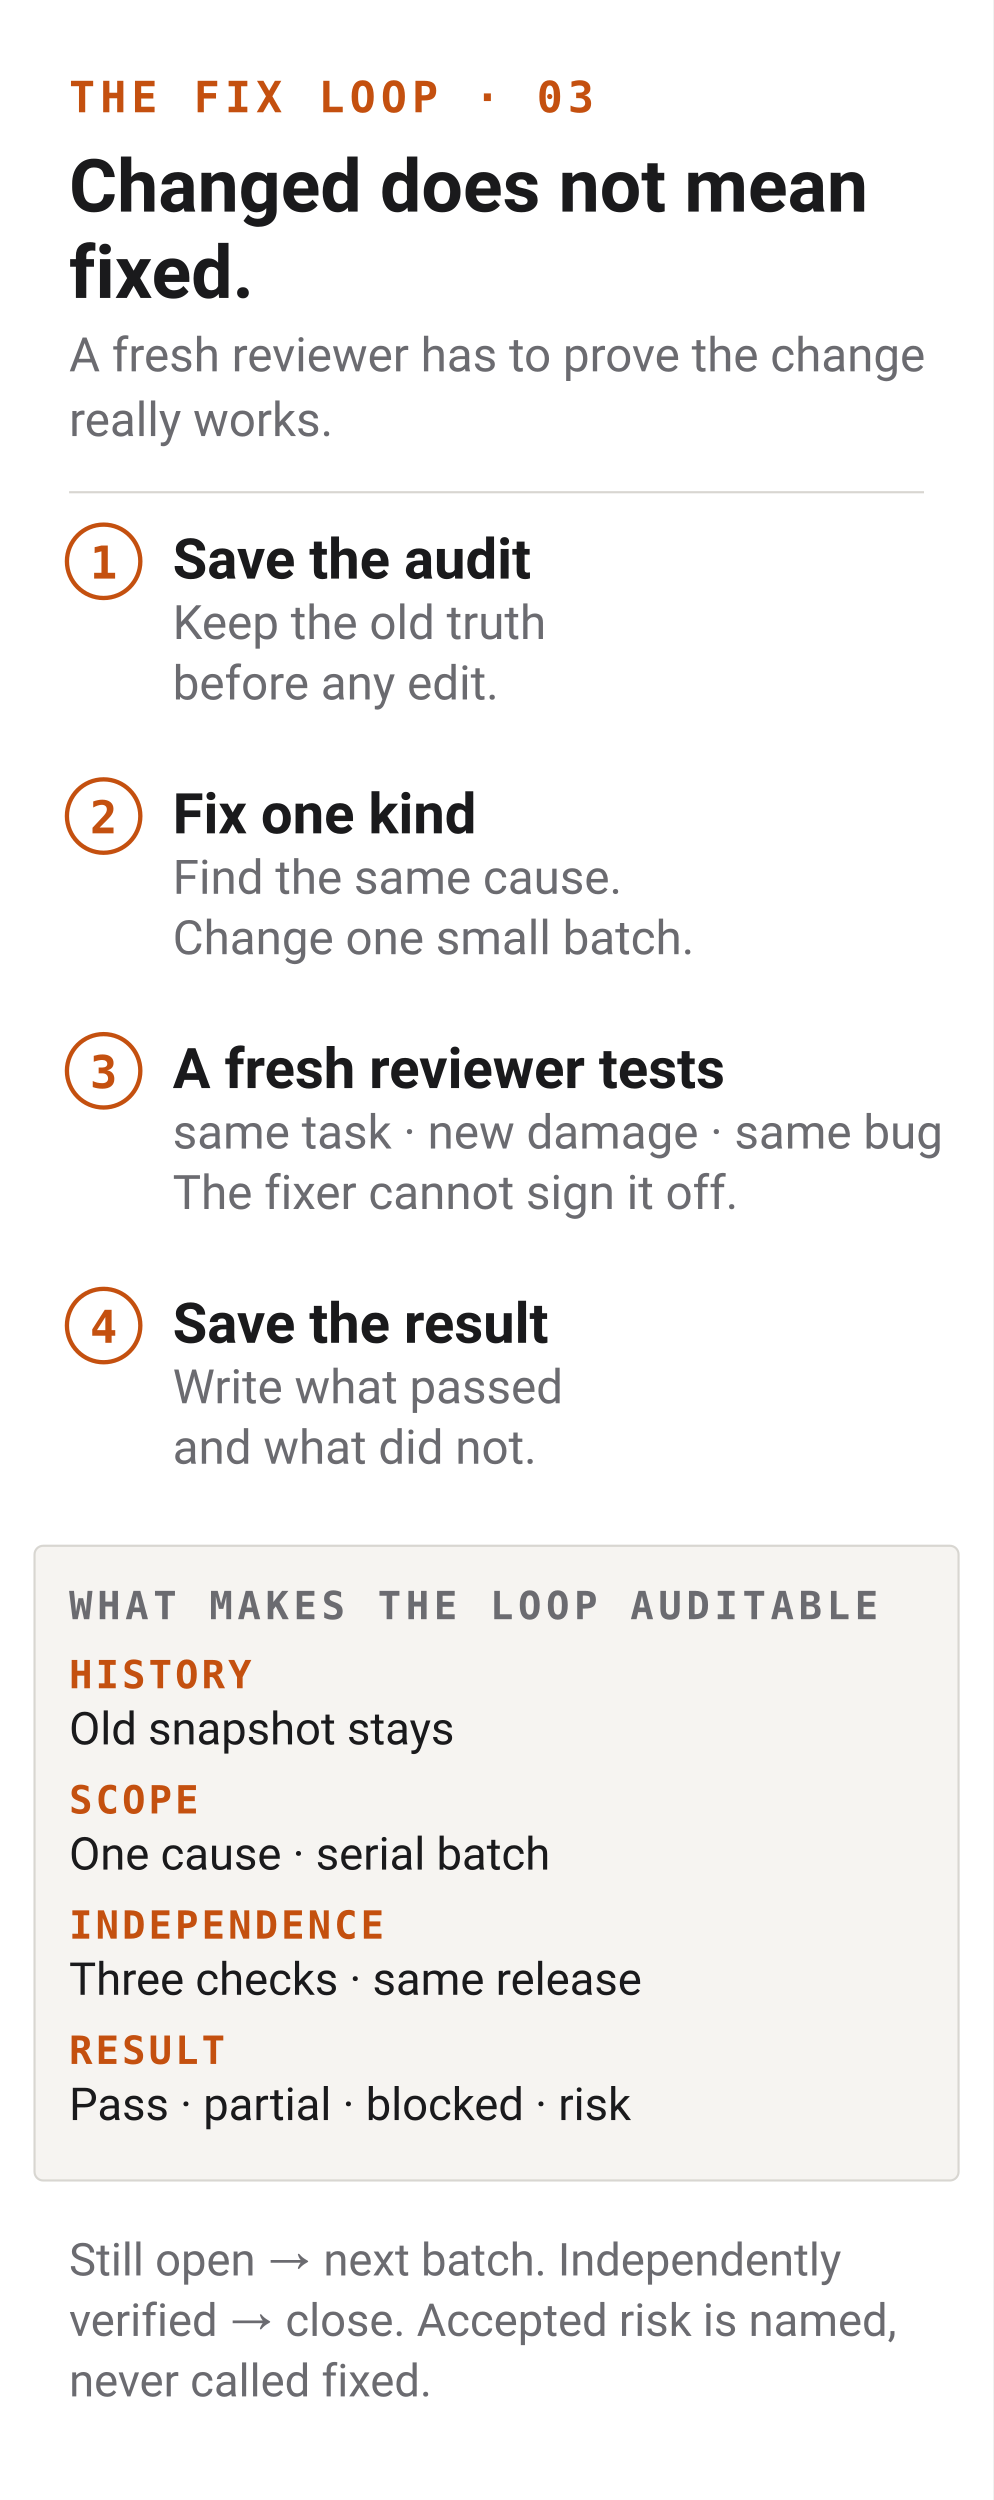
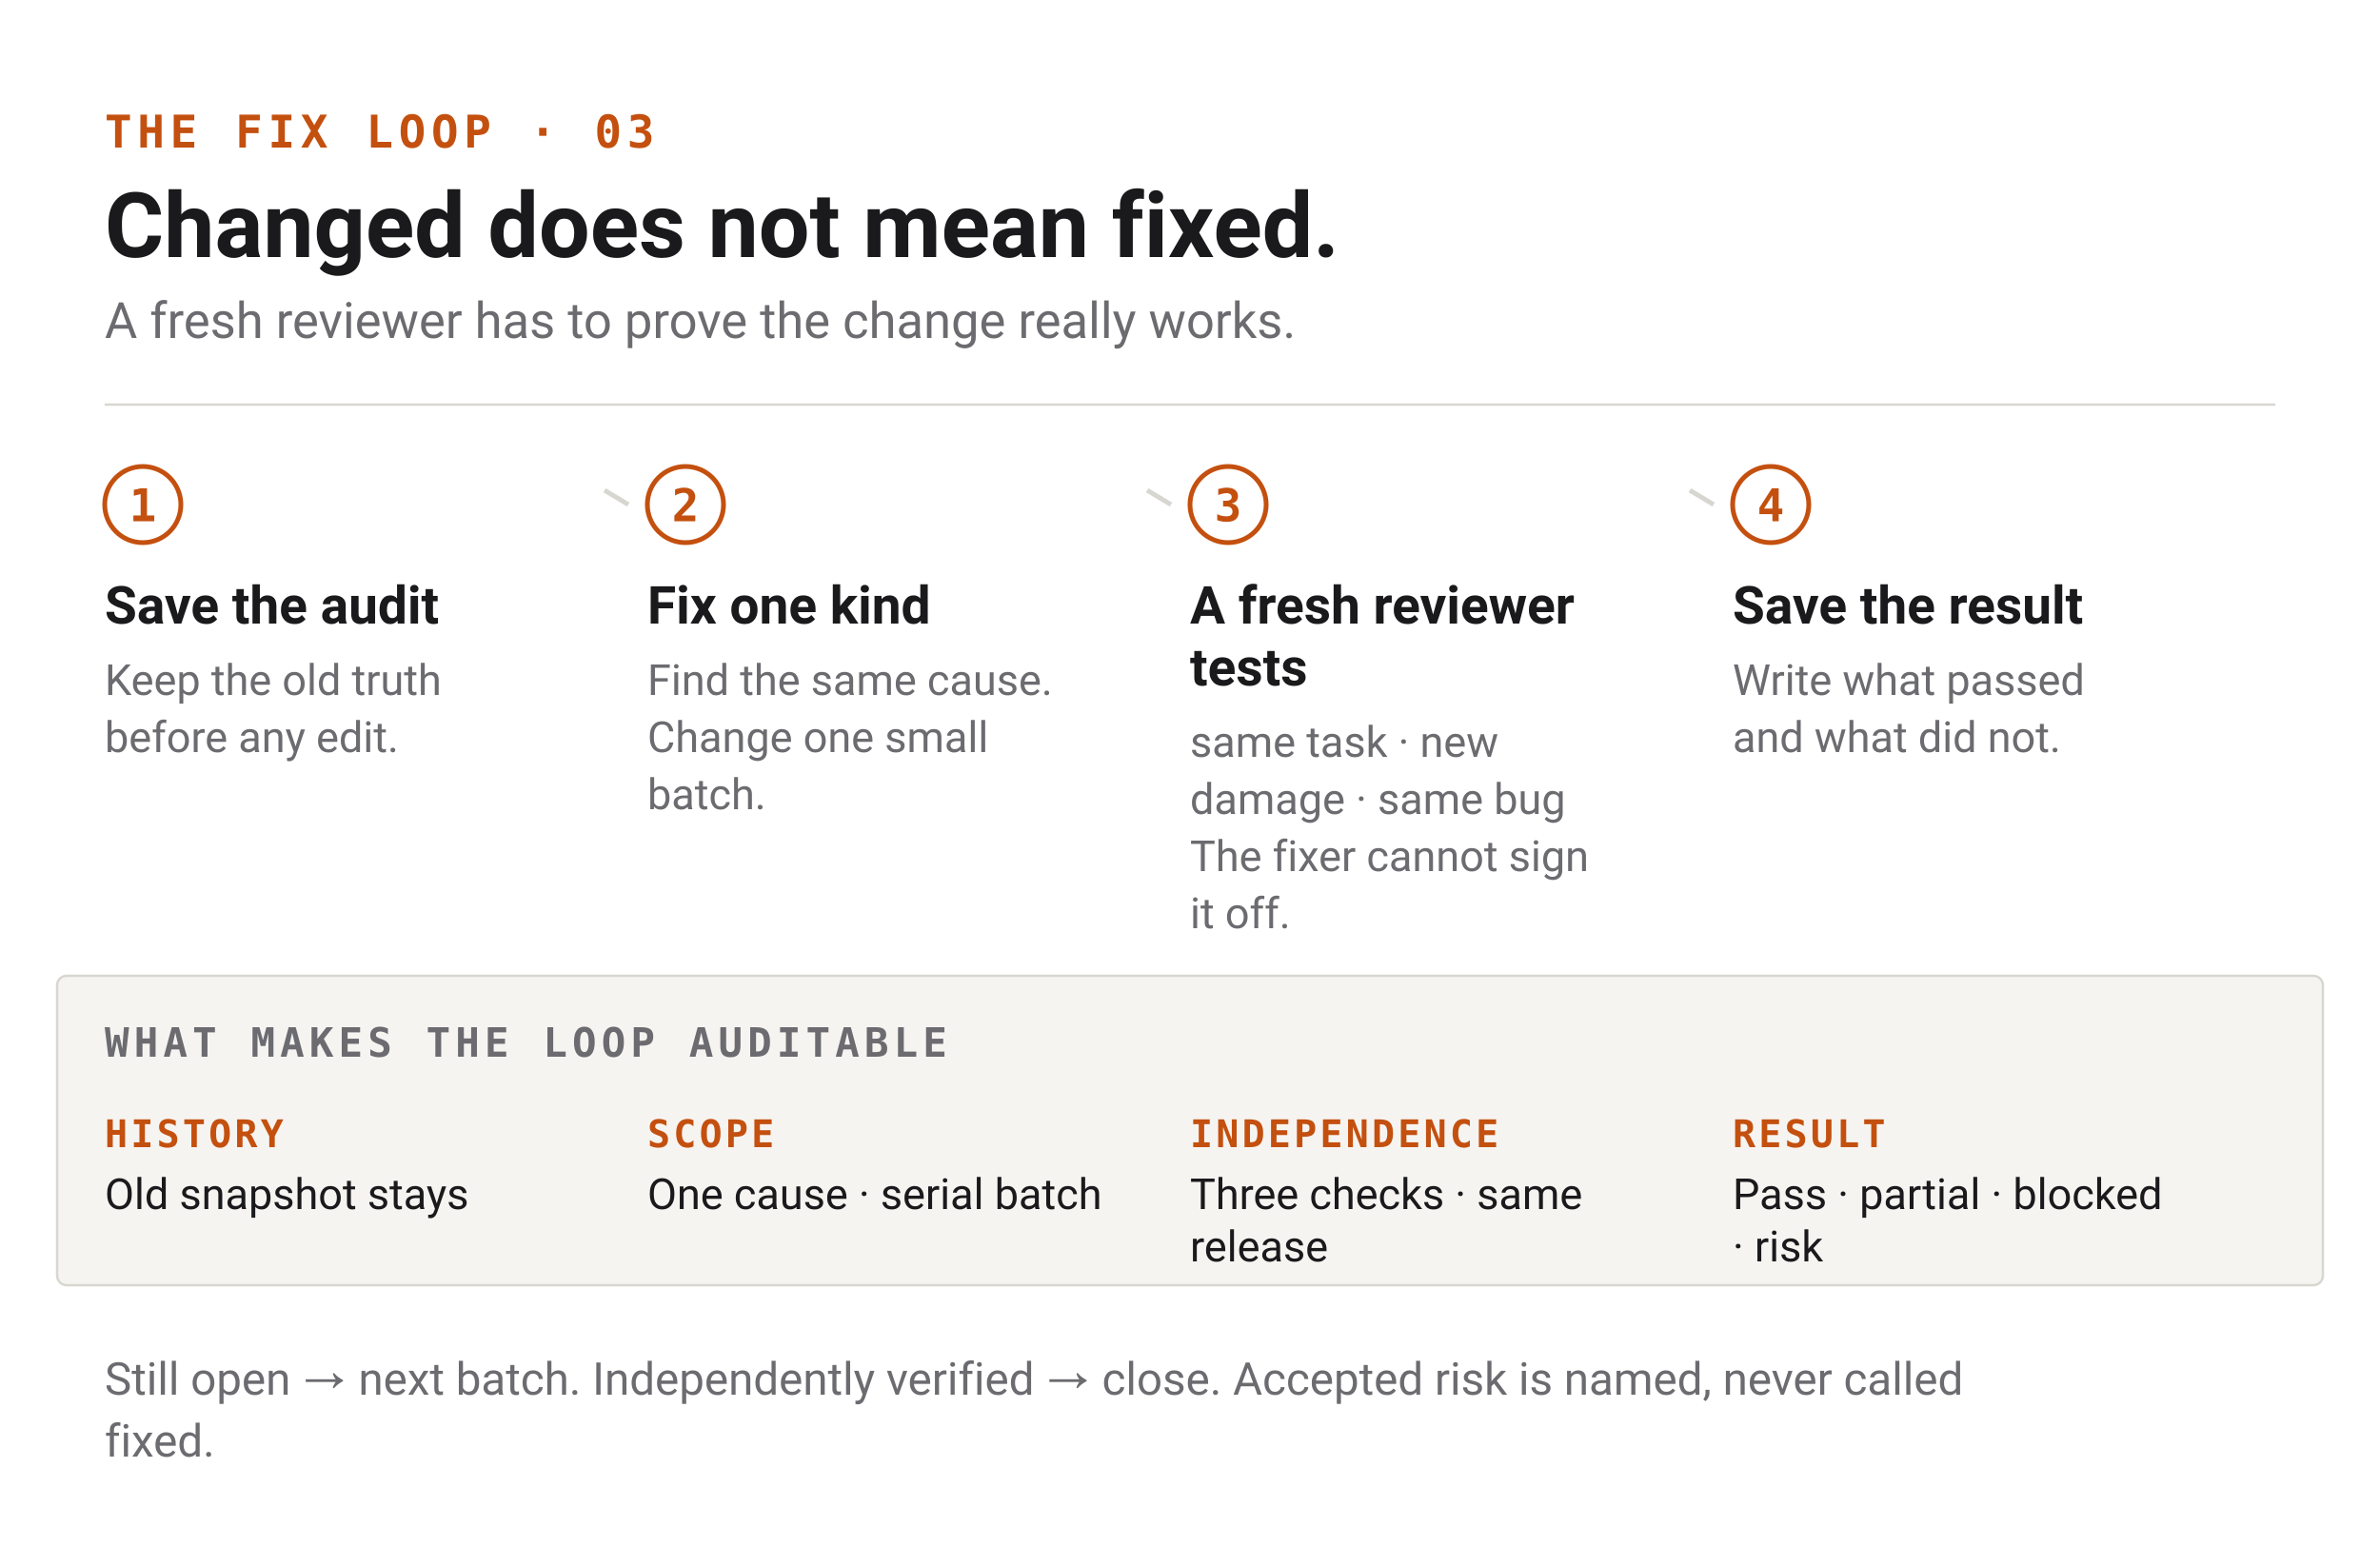
- <svg xmlns="http://www.w3.org/2000/svg" width="460" height="1158" viewBox="0 0 460 1158" role="img">
-   <rect width="460" height="1158" fill="#FFFFFF" />
-   <rect x="16" y="716" width="428" height="294" fill="#F6F4F1" stroke="#D8D6D1" stroke-width="1" rx="4" />
-   <text x="32" y="52" font-family="ui-monospace, SFMono-Regular, Menlo, Consolas, monospace" font-size="20" font-weight="600" fill="#C4500F" text-anchor="start" letter-spacing="0.12em">THE FIX LOOP · 03</text>
-   <text x="32" y="98" font-family="-apple-system, BlinkMacSystemFont, 'Segoe UI', Roboto, Helvetica, Arial, sans-serif" font-size="34" font-weight="600" fill="#1A1A1C" text-anchor="start">Changed does not mean</text>
-   <text x="32" y="138" font-family="-apple-system, BlinkMacSystemFont, 'Segoe UI', Roboto, Helvetica, Arial, sans-serif" font-size="34" font-weight="600" fill="#1A1A1C" text-anchor="start">fixed.</text>
-   <text x="32" y="172" font-family="-apple-system, BlinkMacSystemFont, 'Segoe UI', Roboto, Helvetica, Arial, sans-serif" font-size="22" font-weight="400" fill="#6B6B70" text-anchor="start">A fresh reviewer has to prove the change</text>
-   <text x="32" y="202" font-family="-apple-system, BlinkMacSystemFont, 'Segoe UI', Roboto, Helvetica, Arial, sans-serif" font-size="22" font-weight="400" fill="#6B6B70" text-anchor="start">really works.</text>
-   <line x1="32" y1="228" x2="428" y2="228" stroke="#D8D6D1" stroke-width="1" />
-   <circle cx="48" cy="260" r="17" fill="none" stroke="#C4500F" stroke-width="2" />
-   <text x="48" y="268" font-family="ui-monospace, SFMono-Regular, Menlo, Consolas, monospace" font-size="21" font-weight="600" fill="#C4500F" text-anchor="middle">1</text>
-   <text x="80" y="268" font-family="-apple-system, BlinkMacSystemFont, 'Segoe UI', Roboto, Helvetica, Arial, sans-serif" font-size="26" font-weight="600" fill="#1A1A1C" text-anchor="start">Save the audit</text>
-   <text x="80" y="296" font-family="-apple-system, BlinkMacSystemFont, 'Segoe UI', Roboto, Helvetica, Arial, sans-serif" font-size="22" font-weight="400" fill="#6B6B70" text-anchor="start">Keep the old truth</text>
-   <text x="80" y="324" font-family="-apple-system, BlinkMacSystemFont, 'Segoe UI', Roboto, Helvetica, Arial, sans-serif" font-size="22" font-weight="400" fill="#6B6B70" text-anchor="start">before any edit.</text>
-   <circle cx="48" cy="378" r="17" fill="none" stroke="#C4500F" stroke-width="2" />
-   <text x="48" y="386" font-family="ui-monospace, SFMono-Regular, Menlo, Consolas, monospace" font-size="21" font-weight="600" fill="#C4500F" text-anchor="middle">2</text>
-   <text x="80" y="386" font-family="-apple-system, BlinkMacSystemFont, 'Segoe UI', Roboto, Helvetica, Arial, sans-serif" font-size="26" font-weight="600" fill="#1A1A1C" text-anchor="start">Fix one kind</text>
-   <text x="80" y="414" font-family="-apple-system, BlinkMacSystemFont, 'Segoe UI', Roboto, Helvetica, Arial, sans-serif" font-size="22" font-weight="400" fill="#6B6B70" text-anchor="start">Find the same cause.</text>
-   <text x="80" y="442" font-family="-apple-system, BlinkMacSystemFont, 'Segoe UI', Roboto, Helvetica, Arial, sans-serif" font-size="22" font-weight="400" fill="#6B6B70" text-anchor="start">Change one small batch.</text>
-   <circle cx="48" cy="496" r="17" fill="none" stroke="#C4500F" stroke-width="2" />
-   <text x="48" y="504" font-family="ui-monospace, SFMono-Regular, Menlo, Consolas, monospace" font-size="21" font-weight="600" fill="#C4500F" text-anchor="middle">3</text>
-   <text x="80" y="504" font-family="-apple-system, BlinkMacSystemFont, 'Segoe UI', Roboto, Helvetica, Arial, sans-serif" font-size="26" font-weight="600" fill="#1A1A1C" text-anchor="start">A fresh reviewer tests</text>
-   <text x="80" y="532" font-family="-apple-system, BlinkMacSystemFont, 'Segoe UI', Roboto, Helvetica, Arial, sans-serif" font-size="22" font-weight="400" fill="#6B6B70" text-anchor="start">same task · new damage · same bug</text>
-   <text x="80" y="560" font-family="-apple-system, BlinkMacSystemFont, 'Segoe UI', Roboto, Helvetica, Arial, sans-serif" font-size="22" font-weight="400" fill="#6B6B70" text-anchor="start">The fixer cannot sign it off.</text>
-   <circle cx="48" cy="614" r="17" fill="none" stroke="#C4500F" stroke-width="2" />
-   <text x="48" y="622" font-family="ui-monospace, SFMono-Regular, Menlo, Consolas, monospace" font-size="21" font-weight="600" fill="#C4500F" text-anchor="middle">4</text>
-   <text x="80" y="622" font-family="-apple-system, BlinkMacSystemFont, 'Segoe UI', Roboto, Helvetica, Arial, sans-serif" font-size="26" font-weight="600" fill="#1A1A1C" text-anchor="start">Save the result</text>
-   <text x="80" y="650" font-family="-apple-system, BlinkMacSystemFont, 'Segoe UI', Roboto, Helvetica, Arial, sans-serif" font-size="22" font-weight="400" fill="#6B6B70" text-anchor="start">Write what passed</text>
-   <text x="80" y="678" font-family="-apple-system, BlinkMacSystemFont, 'Segoe UI', Roboto, Helvetica, Arial, sans-serif" font-size="22" font-weight="400" fill="#6B6B70" text-anchor="start">and what did not.</text>
-   <text x="32" y="750" font-family="ui-monospace, SFMono-Regular, Menlo, Consolas, monospace" font-size="18" font-weight="600" fill="#6B6B70" text-anchor="start" letter-spacing="0.12em">WHAT MAKES THE LOOP AUDITABLE</text>
-   <text x="32" y="782" font-family="ui-monospace, SFMono-Regular, Menlo, Consolas, monospace" font-size="18" font-weight="600" fill="#C4500F" text-anchor="start" letter-spacing="0.08em">HISTORY</text>
-   <text x="32" y="808" font-family="-apple-system, BlinkMacSystemFont, 'Segoe UI', Roboto, Helvetica, Arial, sans-serif" font-size="21" font-weight="400" fill="#1A1A1C" text-anchor="start">Old snapshot stays</text>
-   <text x="32" y="840" font-family="ui-monospace, SFMono-Regular, Menlo, Consolas, monospace" font-size="18" font-weight="600" fill="#C4500F" text-anchor="start" letter-spacing="0.08em">SCOPE</text>
-   <text x="32" y="866" font-family="-apple-system, BlinkMacSystemFont, 'Segoe UI', Roboto, Helvetica, Arial, sans-serif" font-size="21" font-weight="400" fill="#1A1A1C" text-anchor="start">One cause · serial batch</text>
-   <text x="32" y="898" font-family="ui-monospace, SFMono-Regular, Menlo, Consolas, monospace" font-size="18" font-weight="600" fill="#C4500F" text-anchor="start" letter-spacing="0.08em">INDEPENDENCE</text>
-   <text x="32" y="924" font-family="-apple-system, BlinkMacSystemFont, 'Segoe UI', Roboto, Helvetica, Arial, sans-serif" font-size="21" font-weight="400" fill="#1A1A1C" text-anchor="start">Three checks · same release</text>
-   <text x="32" y="956" font-family="ui-monospace, SFMono-Regular, Menlo, Consolas, monospace" font-size="18" font-weight="600" fill="#C4500F" text-anchor="start" letter-spacing="0.08em">RESULT</text>
-   <text x="32" y="982" font-family="-apple-system, BlinkMacSystemFont, 'Segoe UI', Roboto, Helvetica, Arial, sans-serif" font-size="21" font-weight="400" fill="#1A1A1C" text-anchor="start">Pass · partial · blocked · risk</text>
-   <text x="32" y="1054" font-family="-apple-system, BlinkMacSystemFont, 'Segoe UI', Roboto, Helvetica, Arial, sans-serif" font-size="21" font-weight="400" fill="#6B6B70" text-anchor="start">Still open → next batch. Independently</text>
-   <text x="32" y="1082" font-family="-apple-system, BlinkMacSystemFont, 'Segoe UI', Roboto, Helvetica, Arial, sans-serif" font-size="21" font-weight="400" fill="#6B6B70" text-anchor="start">verified → close. Accepted risk is named,</text>
-   <text x="32" y="1110" font-family="-apple-system, BlinkMacSystemFont, 'Segoe UI', Roboto, Helvetica, Arial, sans-serif" font-size="21" font-weight="400" fill="#6B6B70" text-anchor="start">never called fixed.</text>
+ <svg xmlns="http://www.w3.org/2000/svg" width="1000" height="650" viewBox="0 0 1000 650" role="img">
+   <rect width="1000" height="650" fill="#FFFFFF" />
+   <rect x="24" y="410" width="952" height="130" fill="#F6F4F1" stroke="#D8D6D1" stroke-width="1" rx="4" />
+   <text x="44" y="62" font-family="ui-monospace, SFMono-Regular, Menlo, Consolas, monospace" font-size="19" font-weight="600" fill="#C4500F" text-anchor="start" letter-spacing="0.12em">THE FIX LOOP · 03</text>
+   <text x="44" y="108" font-family="-apple-system, BlinkMacSystemFont, 'Segoe UI', Roboto, Helvetica, Arial, sans-serif" font-size="38" font-weight="600" fill="#1A1A1C" text-anchor="start">Changed does not mean fixed.</text>
+   <text x="44" y="142" font-family="-apple-system, BlinkMacSystemFont, 'Segoe UI', Roboto, Helvetica, Arial, sans-serif" font-size="21" font-weight="400" fill="#6B6B70" text-anchor="start">A fresh reviewer has to prove the change really works.</text>
+   <line x1="44" y1="170" x2="956" y2="170" stroke="#D8D6D1" stroke-width="1" />
+   <circle cx="60" cy="212" r="16" fill="none" stroke="#C4500F" stroke-width="2" />
+   <text x="60" y="219" font-family="ui-monospace, SFMono-Regular, Menlo, Consolas, monospace" font-size="19" font-weight="600" fill="#C4500F" text-anchor="middle">1</text>
+   <text x="44" y="262" font-family="-apple-system, BlinkMacSystemFont, 'Segoe UI', Roboto, Helvetica, Arial, sans-serif" font-size="22" font-weight="600" fill="#1A1A1C" text-anchor="start">Save the audit</text>
+   <text x="44" y="292" font-family="-apple-system, BlinkMacSystemFont, 'Segoe UI', Roboto, Helvetica, Arial, sans-serif" font-size="18" font-weight="400" fill="#6B6B70" text-anchor="start">Keep the old truth</text>
+   <text x="44" y="316" font-family="-apple-system, BlinkMacSystemFont, 'Segoe UI', Roboto, Helvetica, Arial, sans-serif" font-size="18" font-weight="400" fill="#6B6B70" text-anchor="start">before any edit.</text>
+   <line x1="254" y1="206" x2="264" y2="212" stroke="#D8D6D1" stroke-width="2" />
+   <circle cx="288" cy="212" r="16" fill="none" stroke="#C4500F" stroke-width="2" />
+   <text x="288" y="219" font-family="ui-monospace, SFMono-Regular, Menlo, Consolas, monospace" font-size="19" font-weight="600" fill="#C4500F" text-anchor="middle">2</text>
+   <text x="272" y="262" font-family="-apple-system, BlinkMacSystemFont, 'Segoe UI', Roboto, Helvetica, Arial, sans-serif" font-size="22" font-weight="600" fill="#1A1A1C" text-anchor="start">Fix one kind</text>
+   <text x="272" y="292" font-family="-apple-system, BlinkMacSystemFont, 'Segoe UI', Roboto, Helvetica, Arial, sans-serif" font-size="18" font-weight="400" fill="#6B6B70" text-anchor="start">Find the same cause.</text>
+   <text x="272" y="316" font-family="-apple-system, BlinkMacSystemFont, 'Segoe UI', Roboto, Helvetica, Arial, sans-serif" font-size="18" font-weight="400" fill="#6B6B70" text-anchor="start">Change one small</text>
+   <text x="272" y="340" font-family="-apple-system, BlinkMacSystemFont, 'Segoe UI', Roboto, Helvetica, Arial, sans-serif" font-size="18" font-weight="400" fill="#6B6B70" text-anchor="start">batch.</text>
+   <line x1="482" y1="206" x2="492" y2="212" stroke="#D8D6D1" stroke-width="2" />
+   <circle cx="516" cy="212" r="16" fill="none" stroke="#C4500F" stroke-width="2" />
+   <text x="516" y="219" font-family="ui-monospace, SFMono-Regular, Menlo, Consolas, monospace" font-size="19" font-weight="600" fill="#C4500F" text-anchor="middle">3</text>
+   <text x="500" y="262" font-family="-apple-system, BlinkMacSystemFont, 'Segoe UI', Roboto, Helvetica, Arial, sans-serif" font-size="22" font-weight="600" fill="#1A1A1C" text-anchor="start">A fresh reviewer</text>
+   <text x="500" y="288" font-family="-apple-system, BlinkMacSystemFont, 'Segoe UI', Roboto, Helvetica, Arial, sans-serif" font-size="22" font-weight="600" fill="#1A1A1C" text-anchor="start">tests</text>
+   <text x="500" y="318" font-family="-apple-system, BlinkMacSystemFont, 'Segoe UI', Roboto, Helvetica, Arial, sans-serif" font-size="18" font-weight="400" fill="#6B6B70" text-anchor="start">same task · new</text>
+   <text x="500" y="342" font-family="-apple-system, BlinkMacSystemFont, 'Segoe UI', Roboto, Helvetica, Arial, sans-serif" font-size="18" font-weight="400" fill="#6B6B70" text-anchor="start">damage · same bug</text>
+   <text x="500" y="366" font-family="-apple-system, BlinkMacSystemFont, 'Segoe UI', Roboto, Helvetica, Arial, sans-serif" font-size="18" font-weight="400" fill="#6B6B70" text-anchor="start">The fixer cannot sign</text>
+   <text x="500" y="390" font-family="-apple-system, BlinkMacSystemFont, 'Segoe UI', Roboto, Helvetica, Arial, sans-serif" font-size="18" font-weight="400" fill="#6B6B70" text-anchor="start">it off.</text>
+   <line x1="710" y1="206" x2="720" y2="212" stroke="#D8D6D1" stroke-width="2" />
+   <circle cx="744" cy="212" r="16" fill="none" stroke="#C4500F" stroke-width="2" />
+   <text x="744" y="219" font-family="ui-monospace, SFMono-Regular, Menlo, Consolas, monospace" font-size="19" font-weight="600" fill="#C4500F" text-anchor="middle">4</text>
+   <text x="728" y="262" font-family="-apple-system, BlinkMacSystemFont, 'Segoe UI', Roboto, Helvetica, Arial, sans-serif" font-size="22" font-weight="600" fill="#1A1A1C" text-anchor="start">Save the result</text>
+   <text x="728" y="292" font-family="-apple-system, BlinkMacSystemFont, 'Segoe UI', Roboto, Helvetica, Arial, sans-serif" font-size="18" font-weight="400" fill="#6B6B70" text-anchor="start">Write what passed</text>
+   <text x="728" y="316" font-family="-apple-system, BlinkMacSystemFont, 'Segoe UI', Roboto, Helvetica, Arial, sans-serif" font-size="18" font-weight="400" fill="#6B6B70" text-anchor="start">and what did not.</text>
+   <text x="44" y="444" font-family="ui-monospace, SFMono-Regular, Menlo, Consolas, monospace" font-size="17" font-weight="600" fill="#6B6B70" text-anchor="start" letter-spacing="0.12em">WHAT MAKES THE LOOP AUDITABLE</text>
+   <text x="44" y="482" font-family="ui-monospace, SFMono-Regular, Menlo, Consolas, monospace" font-size="16" font-weight="600" fill="#C4500F" text-anchor="start" letter-spacing="0.08em">HISTORY</text>
+   <text x="44" y="508" font-family="-apple-system, BlinkMacSystemFont, 'Segoe UI', Roboto, Helvetica, Arial, sans-serif" font-size="18" font-weight="400" fill="#1A1A1C" text-anchor="start">Old snapshot stays</text>
+   <text x="272" y="482" font-family="ui-monospace, SFMono-Regular, Menlo, Consolas, monospace" font-size="16" font-weight="600" fill="#C4500F" text-anchor="start" letter-spacing="0.08em">SCOPE</text>
+   <text x="272" y="508" font-family="-apple-system, BlinkMacSystemFont, 'Segoe UI', Roboto, Helvetica, Arial, sans-serif" font-size="18" font-weight="400" fill="#1A1A1C" text-anchor="start">One cause · serial batch</text>
+   <text x="500" y="482" font-family="ui-monospace, SFMono-Regular, Menlo, Consolas, monospace" font-size="16" font-weight="600" fill="#C4500F" text-anchor="start" letter-spacing="0.08em">INDEPENDENCE</text>
+   <text x="500" y="508" font-family="-apple-system, BlinkMacSystemFont, 'Segoe UI', Roboto, Helvetica, Arial, sans-serif" font-size="18" font-weight="400" fill="#1A1A1C" text-anchor="start">Three checks · same</text>
+   <text x="500" y="530" font-family="-apple-system, BlinkMacSystemFont, 'Segoe UI', Roboto, Helvetica, Arial, sans-serif" font-size="18" font-weight="400" fill="#1A1A1C" text-anchor="start">release</text>
+   <text x="728" y="482" font-family="ui-monospace, SFMono-Regular, Menlo, Consolas, monospace" font-size="16" font-weight="600" fill="#C4500F" text-anchor="start" letter-spacing="0.08em">RESULT</text>
+   <text x="728" y="508" font-family="-apple-system, BlinkMacSystemFont, 'Segoe UI', Roboto, Helvetica, Arial, sans-serif" font-size="18" font-weight="400" fill="#1A1A1C" text-anchor="start">Pass · partial · blocked</text>
+   <text x="728" y="530" font-family="-apple-system, BlinkMacSystemFont, 'Segoe UI', Roboto, Helvetica, Arial, sans-serif" font-size="18" font-weight="400" fill="#1A1A1C" text-anchor="start">· risk</text>
+   <text x="44" y="586" font-family="-apple-system, BlinkMacSystemFont, 'Segoe UI', Roboto, Helvetica, Arial, sans-serif" font-size="19" font-weight="400" fill="#6B6B70" text-anchor="start">Still open → next batch. Independently verified → close. Accepted risk is named, never called</text>
+   <text x="44" y="612" font-family="-apple-system, BlinkMacSystemFont, 'Segoe UI', Roboto, Helvetica, Arial, sans-serif" font-size="19" font-weight="400" fill="#6B6B70" text-anchor="start">fixed.</text>
</svg>
